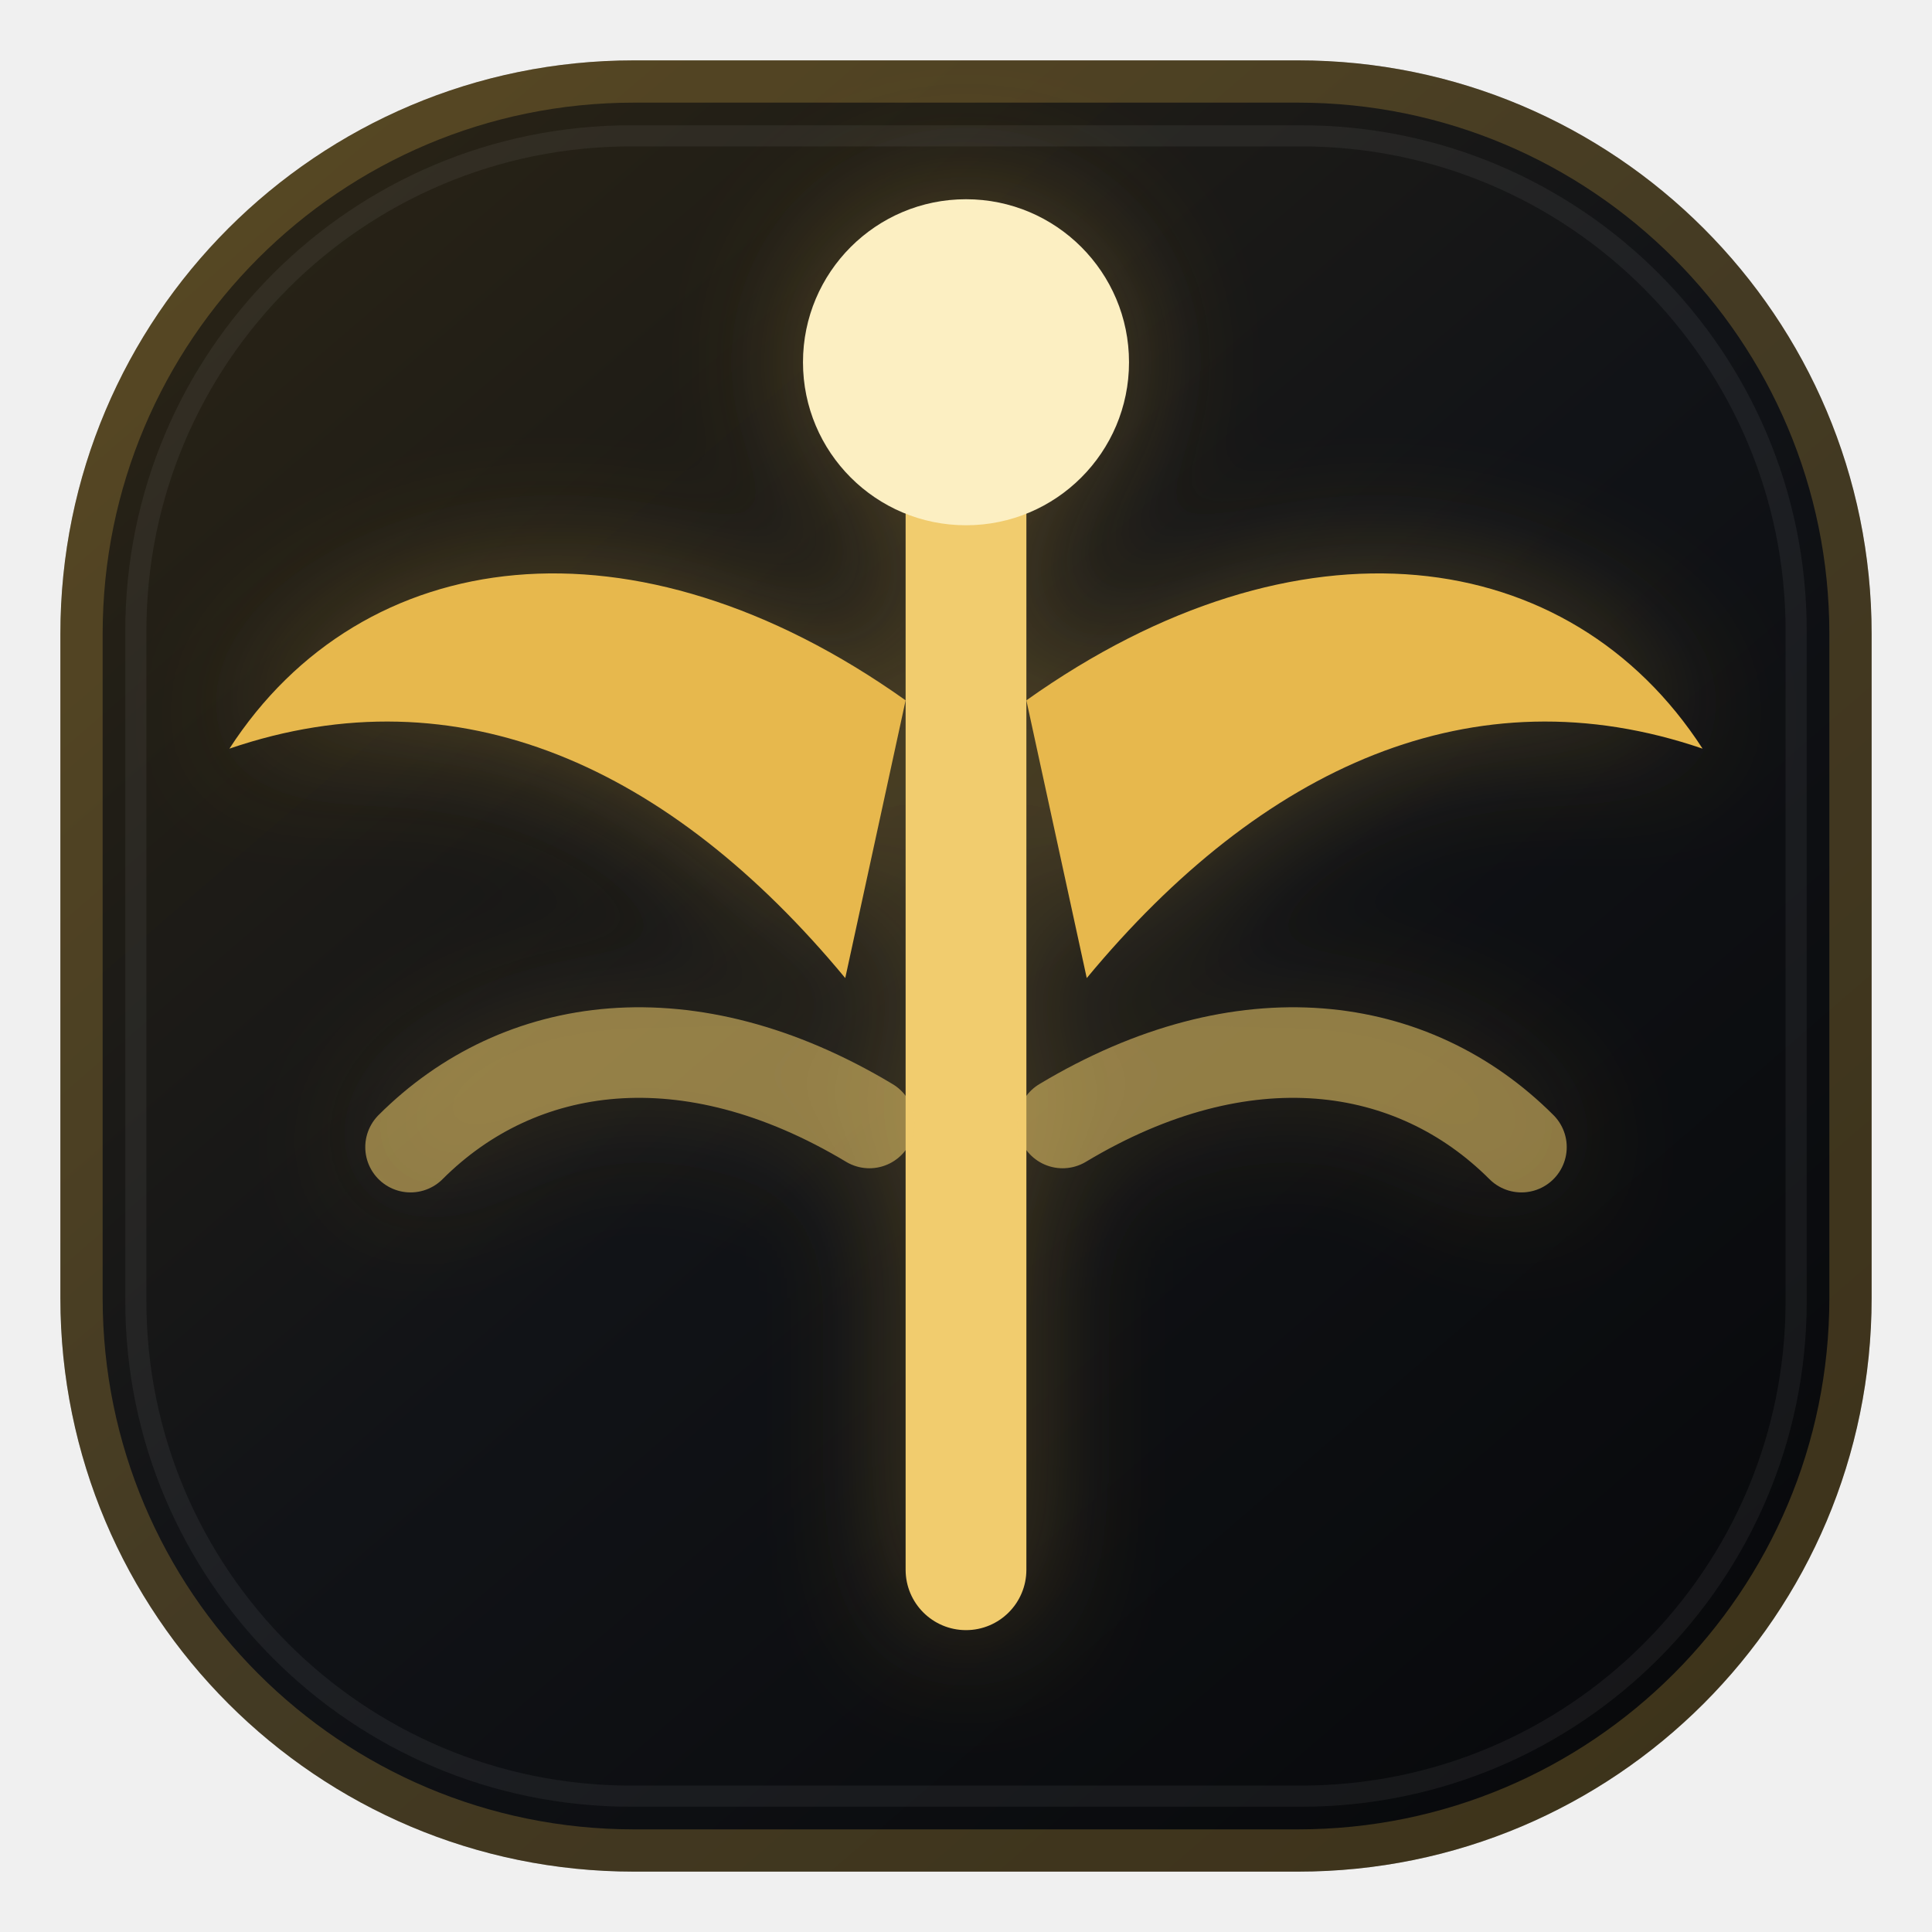
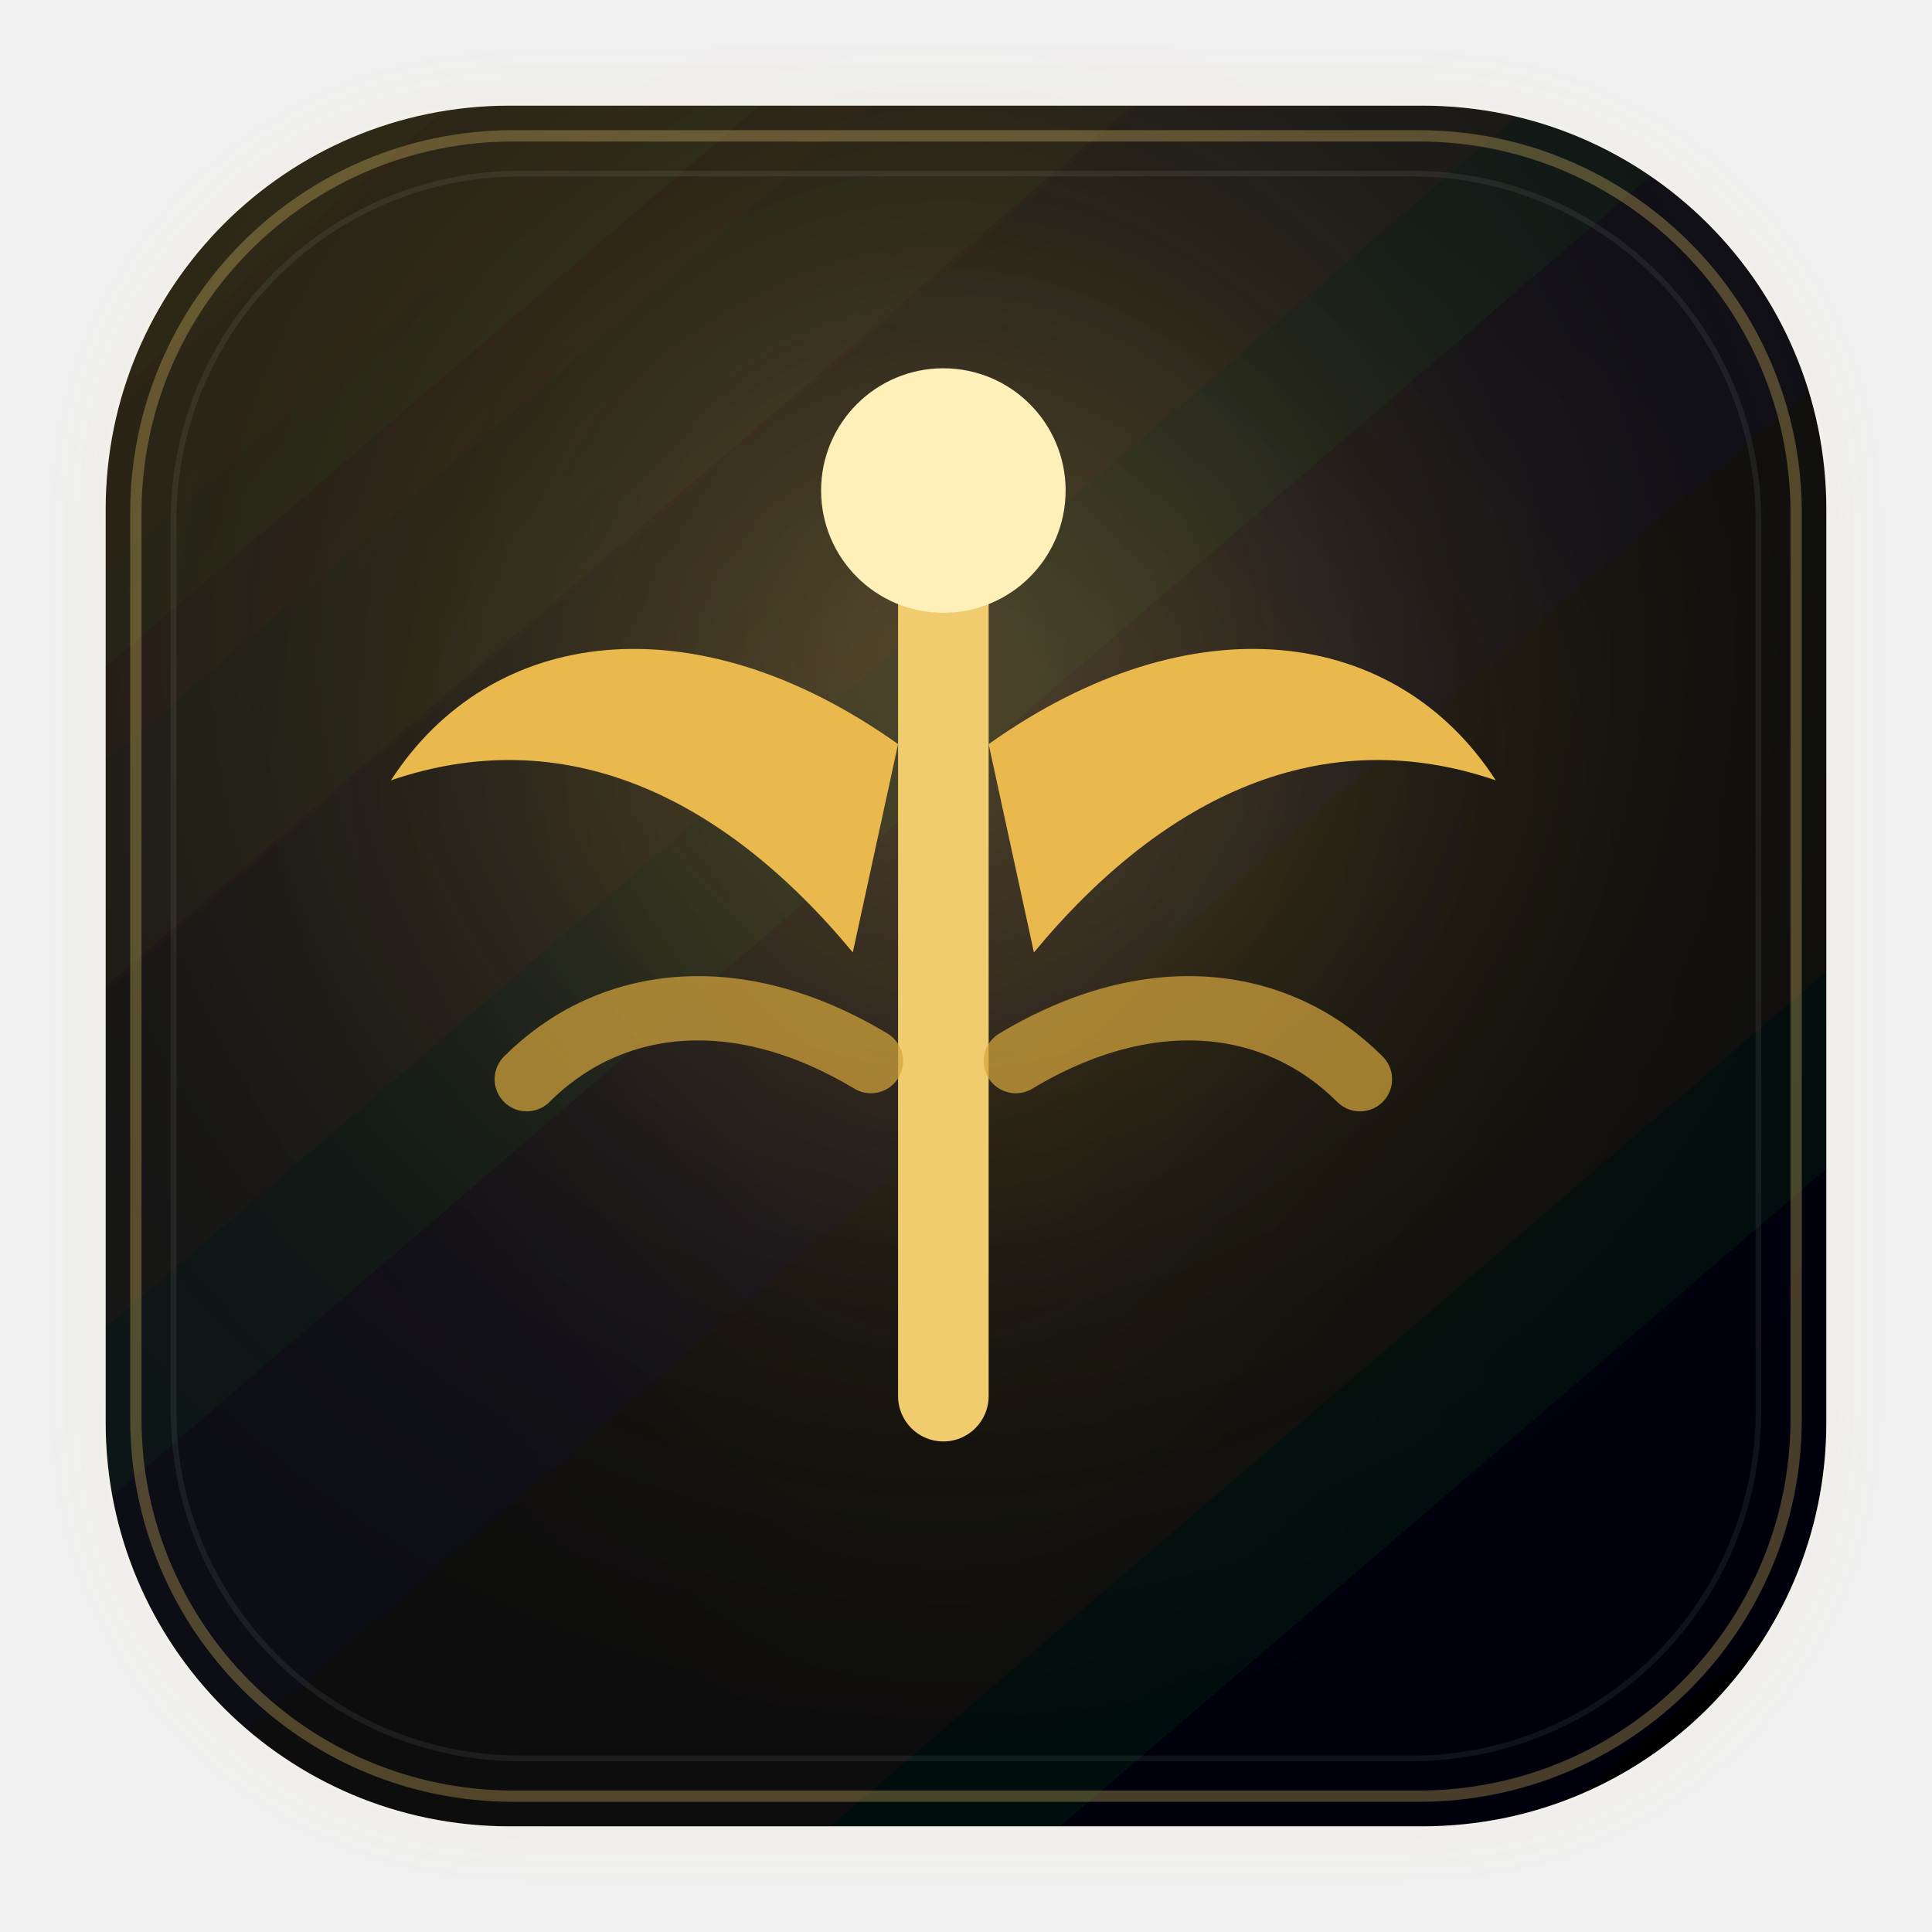
- <svg xmlns="http://www.w3.org/2000/svg" width="1024" height="1024" viewBox="0 0 32 32">
+ <svg xmlns="http://www.w3.org/2000/svg" width="1024" height="1024" viewBox="0 0 1024 1024">
  <defs>
-     <linearGradient id="chipBg" x1="4" y1="2" x2="29" y2="31" gradientUnits="userSpaceOnUse">
-       <stop offset="0" stop-color="#2A2416" />
-       <stop offset="0.48" stop-color="#111317" />
-       <stop offset="1" stop-color="#07080A" />
+     <linearGradient id="chipBg" x1="154" y1="86" x2="892" y2="946" gradientUnits="userSpaceOnUse">
+       <stop offset="0" stop-color="#2B2617" />
+       <stop offset="0.34" stop-color="#121419" />
+       <stop offset="0.72" stop-color="#07080B" />
+       <stop offset="1" stop-color="#030406" />
    </linearGradient>
-     <linearGradient id="hermesGold" x1="4" y1="3" x2="28" y2="29" gradientUnits="userSpaceOnUse">
+     <radialGradient id="chipGlow" cx="49%" cy="32%" r="68%">
+       <stop offset="0" stop-color="#F1CC6E" stop-opacity="0.2" />
+       <stop offset="0.38" stop-color="#E7B84E" stop-opacity="0.08" />
+       <stop offset="1" stop-color="#000000" stop-opacity="0" />
+     </radialGradient>
+     <linearGradient id="hermesGold" x1="210" y1="160" x2="782" y2="808" gradientUnits="userSpaceOnUse">
      <stop offset="0" stop-color="#FCEFC2" />
-       <stop offset="0.32" stop-color="#F1CC6E" />
-       <stop offset="0.6" stop-color="#E7B84E" />
+       <stop offset="0.26" stop-color="#F3D779" />
+       <stop offset="0.62" stop-color="#E8B74D" />
      <stop offset="1" stop-color="#C18B2C" />
    </linearGradient>
-     <filter id="shadow" x="-30%" y="-30%" width="160%" height="160%">
-       <feDropShadow dx="0" dy="1.4" stdDeviation="1.2" flood-color="#000000" flood-opacity="0.5" />
-       <feDropShadow dx="0" dy="0" stdDeviation="1.1" flood-color="#E7B84E" flood-opacity="0.28" />
+     <filter id="tileShadow" x="-20%" y="-20%" width="140%" height="140%">
+       <feDropShadow dx="0" dy="26" stdDeviation="28" flood-color="#000000" flood-opacity="0.5" />
+       <feDropShadow dx="0" dy="0" stdDeviation="16" flood-color="#F1CC6E" flood-opacity="0.08" />
+     </filter>
+     <filter id="glyphShadow" x="-30%" y="-30%" width="160%" height="160%">
+       <feDropShadow dx="0" dy="12" stdDeviation="15" flood-color="#000000" flood-opacity="0.44" />
+       <feDropShadow dx="0" dy="0" stdDeviation="10" flood-color="#E7B84E" flood-opacity="0.22" />
    </filter>
  </defs>
-   <rect x="1" y="1" width="30" height="30" rx="9.5" fill="url(#chipBg)" />
-   <rect x="1.35" y="1.35" width="29.3" height="29.3" rx="9.15" fill="none" stroke="#E7B84E" stroke-opacity="0.24" stroke-width="0.7" />
-   <rect x="2.25" y="2.25" width="27.5" height="27.5" rx="8.2" fill="none" stroke="#FFFFFF" stroke-opacity="0.055" stroke-width="0.35" />
-   <g filter="url(#shadow)">
+   <rect x="56" y="56" width="912" height="912" rx="214" fill="url(#chipBg)" filter="url(#tileShadow)" />
+   <rect x="56" y="56" width="912" height="912" rx="214" fill="url(#chipGlow)" />
+   <rect x="72" y="72" width="880" height="880" rx="200" fill="none" stroke="#F1CC6E" stroke-opacity="0.3" stroke-width="6" />
+   <rect x="92" y="92" width="840" height="840" rx="184" fill="none" stroke="#FFFFFF" stroke-opacity="0.07" stroke-width="3" />
+   <g transform="translate(116 116) scale(24)" filter="url(#glyphShadow)">
    <rect x="15" y="6.5" width="2" height="20.5" rx="1" fill="#F1CC6E" />
-     <circle cx="16" cy="6" r="2.7" fill="#FCEFC2" />
-     <path d="M15 11.6 C 10.5 8.4, 6 9, 3.8 12.4 C 7.6 11.1, 11.1 12.7, 14 16.2 Z" fill="#E7B84E" />
-     <path d="M17 11.6 C 21.5 8.4, 26 9, 28.2 12.4 C 24.4 11.1, 20.9 12.7, 18 16.2 Z" fill="#E7B84E" />
-     <path d="M14.4 18.6 C 11.4 16.8, 8.6 17.2, 6.8 19" stroke="#F1CC6E" stroke-width="1.5" stroke-linecap="round" fill="none" opacity="0.55" />
-     <path d="M17.6 18.6 C 20.6 16.8, 23.4 17.2, 25.2 19" stroke="#F1CC6E" stroke-width="1.5" stroke-linecap="round" fill="none" opacity="0.55" />
+     <circle cx="16" cy="6" r="2.7" fill="#FFF0BA" />
+     <path d="M15 11.6 C 10.5 8.4, 6 9, 3.8 12.4 C 7.6 11.1, 11.1 12.7, 14 16.2 Z" fill="#E9B94D" />
+     <path d="M17 11.6 C 21.5 8.4, 26 9, 28.2 12.4 C 24.4 11.1, 20.9 12.7, 18 16.2 Z" fill="#E9B94D" />
+     <path d="M14.4 18.6 C 11.4 16.8, 8.6 17.2, 6.8 19" stroke="#D4A43C" stroke-width="1.42" stroke-linecap="round" fill="none" opacity="0.72" />
+     <path d="M17.6 18.6 C 20.6 16.8, 23.4 17.2, 25.2 19" stroke="#D4A43C" stroke-width="1.42" stroke-linecap="round" fill="none" opacity="0.72" />
  </g>
</svg>
